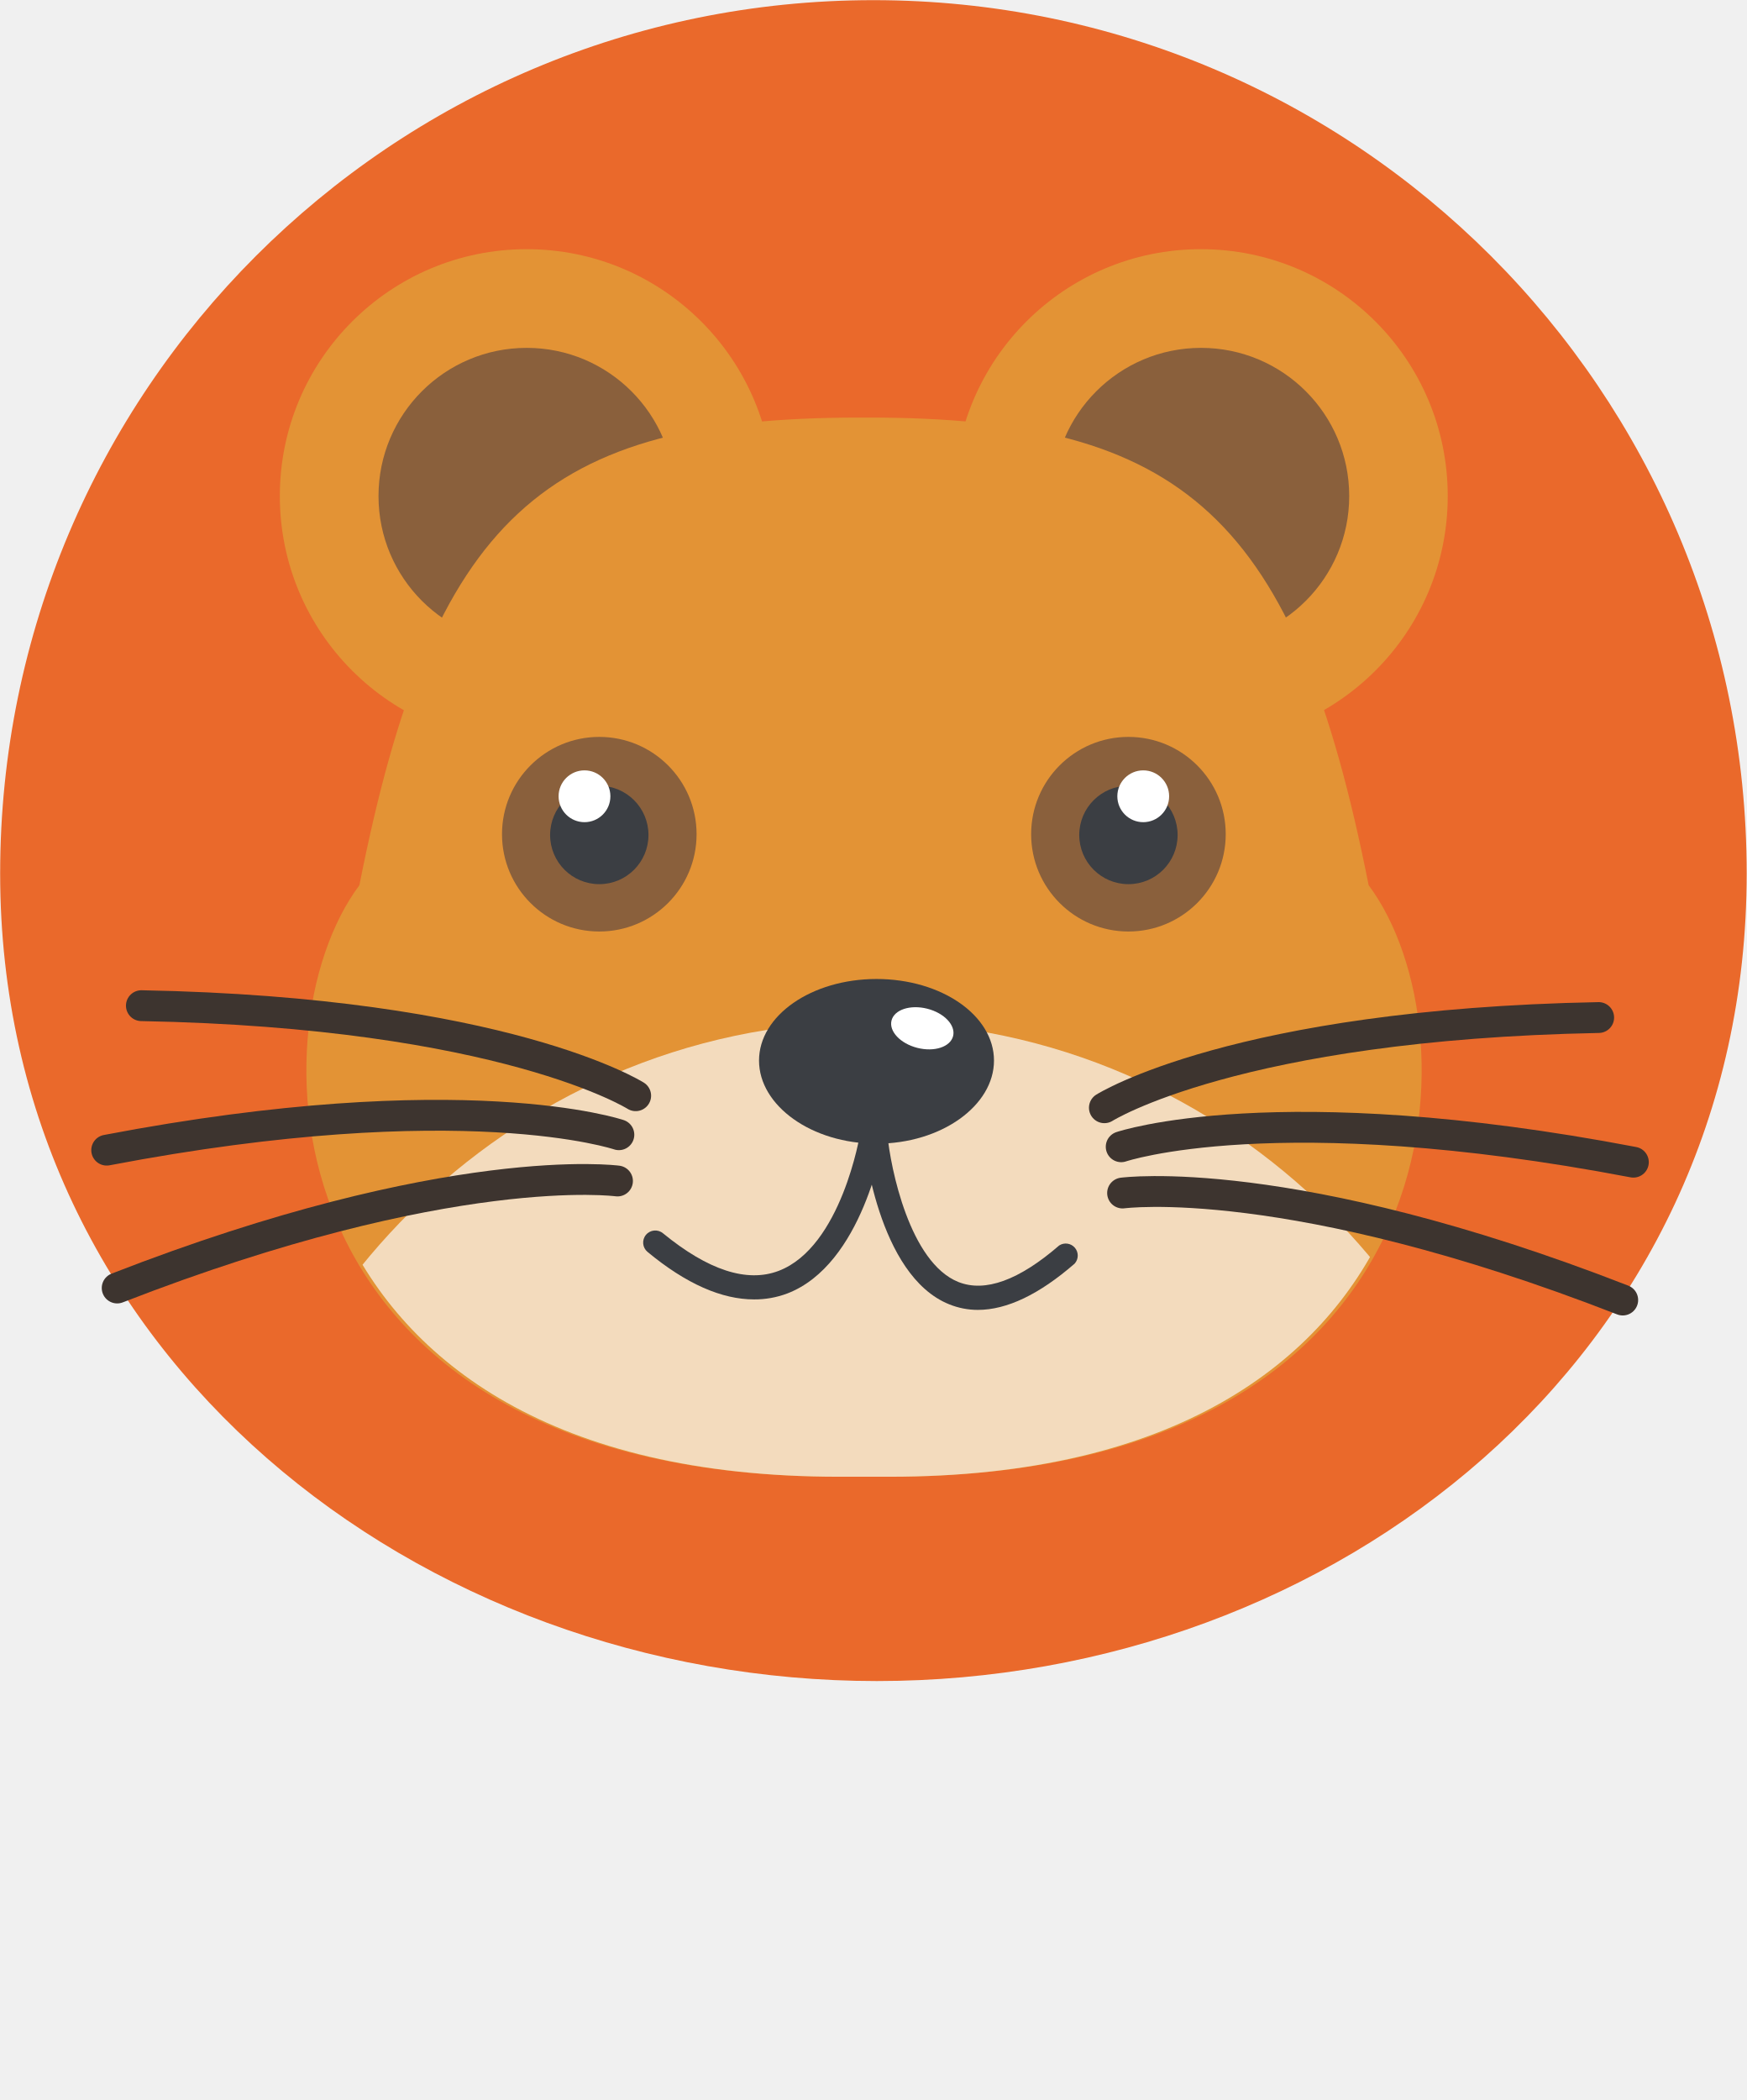
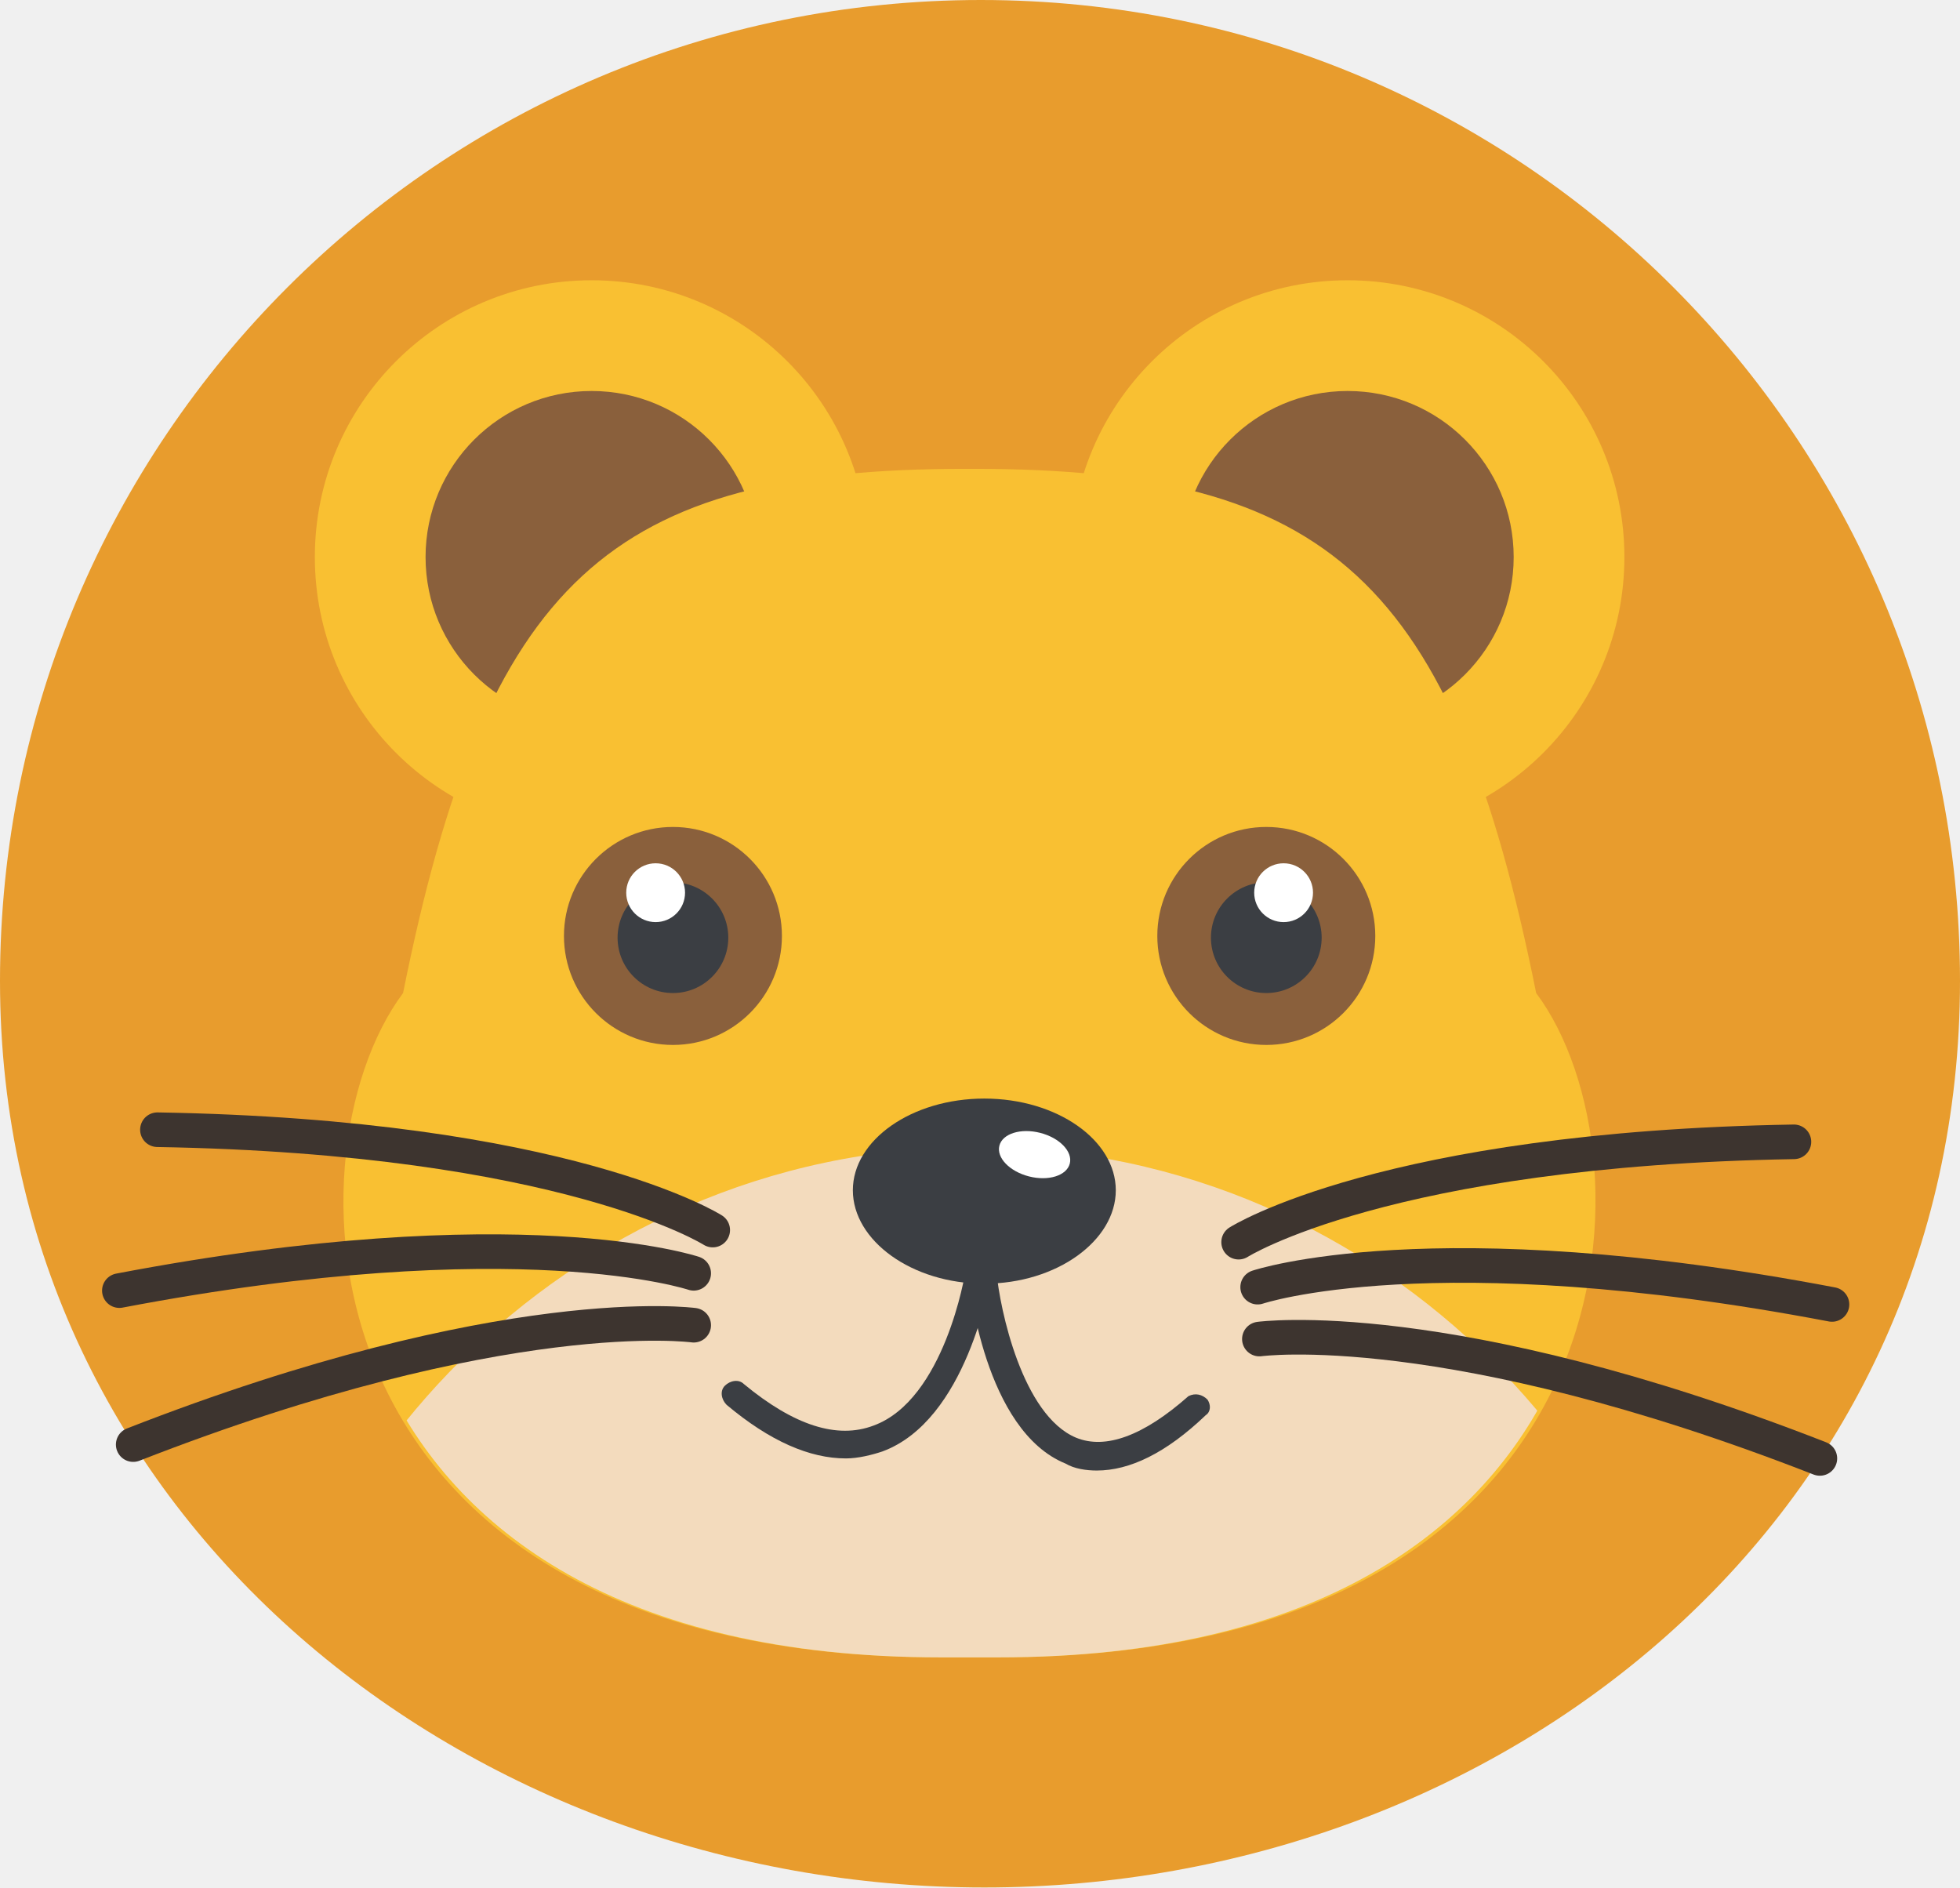
- <svg xmlns="http://www.w3.org/2000/svg" id="background" viewBox="0 0 113.29 136.19">
-   <defs>
-     <style>.cls-1,.cls-9{fill:none;}.cls-2{fill:#ea692b;}.cls-3{fill:#e39335;}.cls-4{fill:#8a603c;}.cls-5{clip-path:url(#clip-path);}.cls-6{fill:#f3dbbd;}.cls-7{fill:#3b3e43;}.cls-8{fill:#fff;}.cls-9{stroke:#3d342f;stroke-linecap:round;stroke-miterlimit:10;stroke-width:2px;}</style>
-     <clipPath id="clip-path" transform="translate(-1518.44 -640.22)">
-       <path class="cls-1" d="M1607.21,696.47c-4.74-24.61-11.94-31.25-32.46-31.25h-0.54c-20.52,0-27.73,6.64-32.46,31.25-7.1,9.77-6.05,39.52,31.1,39.52h3.26C1613.26,736,1614.31,706.23,1607.21,696.47Z" />
-     </clipPath>
-   </defs>
-   <path class="cls-2" d="M1631.73,696.87c0,31.28-26.73,52.37-56.41,52.37s-56.87-21.08-56.87-52.37A56.64,56.64,0,1,1,1631.73,696.87Z" transform="translate(-1518.44 -640.22)" />
-   <circle class="cls-3" cx="34.16" cy="32.17" r="16.01" />
-   <circle class="cls-4" cx="34.16" cy="32.17" r="9.61" />
-   <circle class="cls-3" cx="77.89" cy="32.17" r="16.01" />
-   <circle class="cls-4" cx="77.9" cy="32.17" r="9.61" />
-   <path class="cls-3" d="M1607.21,697.63c-4.74-23.88-11.94-30.33-32.46-30.33h-0.54c-20.52,0-27.73,6.44-32.46,30.33-7.1,9.48-6.05,38.36,31.1,38.36h3.26C1613.26,736,1614.31,707.11,1607.21,697.63Z" transform="translate(-1518.44 -640.22)" />
-   <g class="cls-5">
-     <path class="cls-6" d="M1616.23,744.38c0,17.69-17.24,32-41.4,32s-41.41-14.34-41.41-32,17.24-37.89,41.41-37.89S1616.23,726.69,1616.23,744.38Z" transform="translate(-1518.44 -640.22)" />
+ <svg xmlns="http://www.w3.org/2000/svg" xmlns:xlink="http://www.w3.org/1999/xlink" version="1.1" id="background" x="0px" y="0px" viewBox="0 0 113.3 109.1" style="enable-background:new 0 0 113.3 109.1;" xml:space="preserve">
+   <style type="text/css">
+ 	.st0{fill:#E89C2D;}
+ 	.st1{fill:#F9C032;}
+ 	.st2{fill:#8A603C;}
+ 	.st3{clip-path:url(#SVGID_2_);}
+ 	.st4{fill:#F3DBBD;}
+ 	.st5{fill:#3B3E43;}
+ 	.st6{fill:#FFFFFF;}
+ 	.st7{fill:none;stroke:#3D342F;stroke-width:2;stroke-linecap:round;stroke-miterlimit:10;}
+ </style>
+   <path class="st0" d="M113.3,56.7c0,31.3-26.7,52.4-56.4,52.4S0,87.9,0,56.7C0,25.4,25.4,0,56.7,0S113.3,25.4,113.3,56.7z" />
+   <circle class="st1" cx="34.2" cy="32.2" r="16" />
+   <circle class="st2" cx="34.2" cy="32.2" r="9.6" />
+   <circle class="st1" cx="77.9" cy="32.2" r="16" />
+   <circle class="st2" cx="77.9" cy="32.2" r="9.6" />
+   <path class="st1" d="M88.8,57.4c-4.8-23.9-12-30.3-32.5-30.3h-0.5c-20.5,0-27.7,6.4-32.5,30.3c-7.1,9.5-6.1,38.4,31.1,38.4h3.3  C94.8,95.8,95.9,66.9,88.8,57.4z" />
+   <g>
+     <g>
+       <defs>
+         <path id="SVGID_1_" d="M88.8,56.3C84,31.6,76.8,25,56.3,25h-0.5C35.3,25,28,31.6,23.3,56.3c-7.1,9.8-6.1,39.5,31.1,39.5h3.3     C94.8,95.8,95.9,66,88.8,56.3z" />
+       </defs>
+       <clipPath id="SVGID_2_">
+         <use xlink:href="#SVGID_1_" style="overflow:visible;" />
+       </clipPath>
+       <g class="st3">
+         <path class="st4" d="M97.8,104.2c0,17.7-17.2,32-41.4,32S15,121.8,15,104.2s17.2-37.9,41.4-37.9S97.8,86.5,97.8,104.2z" />
+       </g>
+     </g>
  </g>
-   <circle class="cls-4" cx="38.87" cy="54.1" r="6.31" />
-   <circle class="cls-7" cx="38.87" cy="54.15" r="3.19" />
-   <circle class="cls-8" cx="37.91" cy="51.64" r="1.68" />
-   <path class="cls-7" d="M1582.91,709c0,2.92-3.41,5.39-7.62,5.39s-7.62-2.47-7.62-5.39,3.41-5.29,7.62-5.29S1582.91,706.07,1582.91,709Z" transform="translate(-1518.44 -640.22)" />
-   <path class="cls-7" d="M1567.35,724.49c-2.09,0-4.4-1-6.91-3.08a0.78,0.78,0,1,1,1-1.21c2.93,2.4,5.45,3.22,7.5,2.44,4.08-1.55,5.28-8.85,5.29-8.92a0.78,0.78,0,0,1,1.54.25c-0.05.34-1.37,8.27-6.28,10.14A6,6,0,0,1,1567.35,724.49Z" transform="translate(-1518.44 -640.22)" />
-   <path class="cls-7" d="M1581.86,725.17a4.94,4.94,0,0,1-1.85-.36c-4.67-1.87-5.55-10.54-5.58-10.9a0.78,0.78,0,0,1,1.56-.15c0.21,2.24,1.46,8.34,4.61,9.6,1.73,0.69,3.93-.11,6.54-2.37a0.78,0.78,0,0,1,1,1.18C1585.84,724.17,1583.74,725.17,1581.86,725.17Z" transform="translate(-1518.44 -640.22)" />
-   <ellipse class="cls-8" cx="1578.25" cy="706.9" rx="1.31" ry="2.06" transform="translate(-1013.82 1422.37) rotate(-75.75)" />
-   <circle class="cls-4" cx="73.19" cy="54.1" r="6.31" />
-   <circle class="cls-7" cx="73.19" cy="54.15" r="3.19" />
-   <circle class="cls-8" cx="74.15" cy="51.64" r="1.68" />
-   <path class="cls-9" d="M1559.67,711.28s-8.54-5.4-32.06-5.84" transform="translate(-1518.44 -640.22)" />
-   <path class="cls-9" d="M1558.58,713.81s-10.06-3.42-33.22,1" transform="translate(-1518.44 -640.22)" />
-   <path class="cls-9" d="M1558.49,716.81s-10.86-1.47-32.45,6.94" transform="translate(-1518.44 -640.22)" />
-   <path class="cls-9" d="M1590.07,712.06s8.54-5.4,32.06-5.85" transform="translate(-1518.44 -640.22)" />
-   <path class="cls-9" d="M1591.16,714.59s10.06-3.42,33.22,1" transform="translate(-1518.44 -640.22)" />
-   <path class="cls-9" d="M1591.25,717.59s10.86-1.47,32.44,6.94" transform="translate(-1518.44 -640.22)" />
+   <circle class="st2" cx="38.9" cy="54.1" r="6.3" />
+   <circle class="st5" cx="38.9" cy="54.2" r="3.2" />
+   <circle class="st6" cx="37.9" cy="51.6" r="1.7" />
+   <path class="st5" d="M64.5,68.8c0,2.9-3.4,5.4-7.6,5.4s-7.6-2.5-7.6-5.4s3.4-5.3,7.6-5.3S64.5,65.9,64.5,68.8z" />
+   <path class="st5" d="M48.9,84.3c-2.1,0-4.4-1-6.9-3.1c-0.3-0.3-0.4-0.8-0.1-1.1c0.3-0.3,0.8-0.4,1.1-0.1c2.9,2.4,5.4,3.2,7.5,2.4  c4.1-1.5,5.3-8.8,5.3-8.9c0.1-0.4,0.5-0.7,0.9-0.6s0.7,0.5,0.6,0.9l0,0c-0.1,0.3-1.4,8.3-6.3,10.1C50.4,84.1,49.6,84.3,48.9,84.3z" />
+   <path class="st5" d="M63.4,85c-0.6,0-1.3-0.1-1.8-0.4C56.9,82.7,56,74.1,56,73.7s0.3-0.8,0.7-0.9c0.4,0,0.8,0.3,0.9,0.7  c0.2,2.2,1.5,8.3,4.6,9.6c1.7,0.7,3.9-0.1,6.5-2.4c0.4-0.2,0.8-0.1,1.1,0.2c0.2,0.3,0.2,0.7-0.1,0.9C67.4,84,65.3,85,63.4,85z" />
+   <ellipse transform="matrix(0.2462 -0.9692 0.9692 0.2462 -19.563 108.277)" class="st6" cx="59.8" cy="66.7" rx="1.3" ry="2.1" />
+   <circle class="st2" cx="73.2" cy="54.1" r="6.3" />
+   <circle class="st5" cx="73.2" cy="54.2" r="3.2" />
+   <circle class="st6" cx="74.2" cy="51.6" r="1.7" />
+   <path class="st7" d="M41.2,71.1c0,0-8.5-5.4-32.1-5.8" />
+   <path class="st7" d="M40.1,73.6c0,0-10.1-3.4-33.2,1" />
+   <path class="st7" d="M40.1,76.6c0,0-10.9-1.5-32.4,6.9" />
+   <path class="st7" d="M71.6,71.8c0,0,8.5-5.4,32.1-5.8" />
+   <path class="st7" d="M72.7,74.4c0,0,10.1-3.4,33.2,1" />
+   <path class="st7" d="M72.8,77.4c0,0,10.9-1.5,32.4,6.9" />
</svg>
